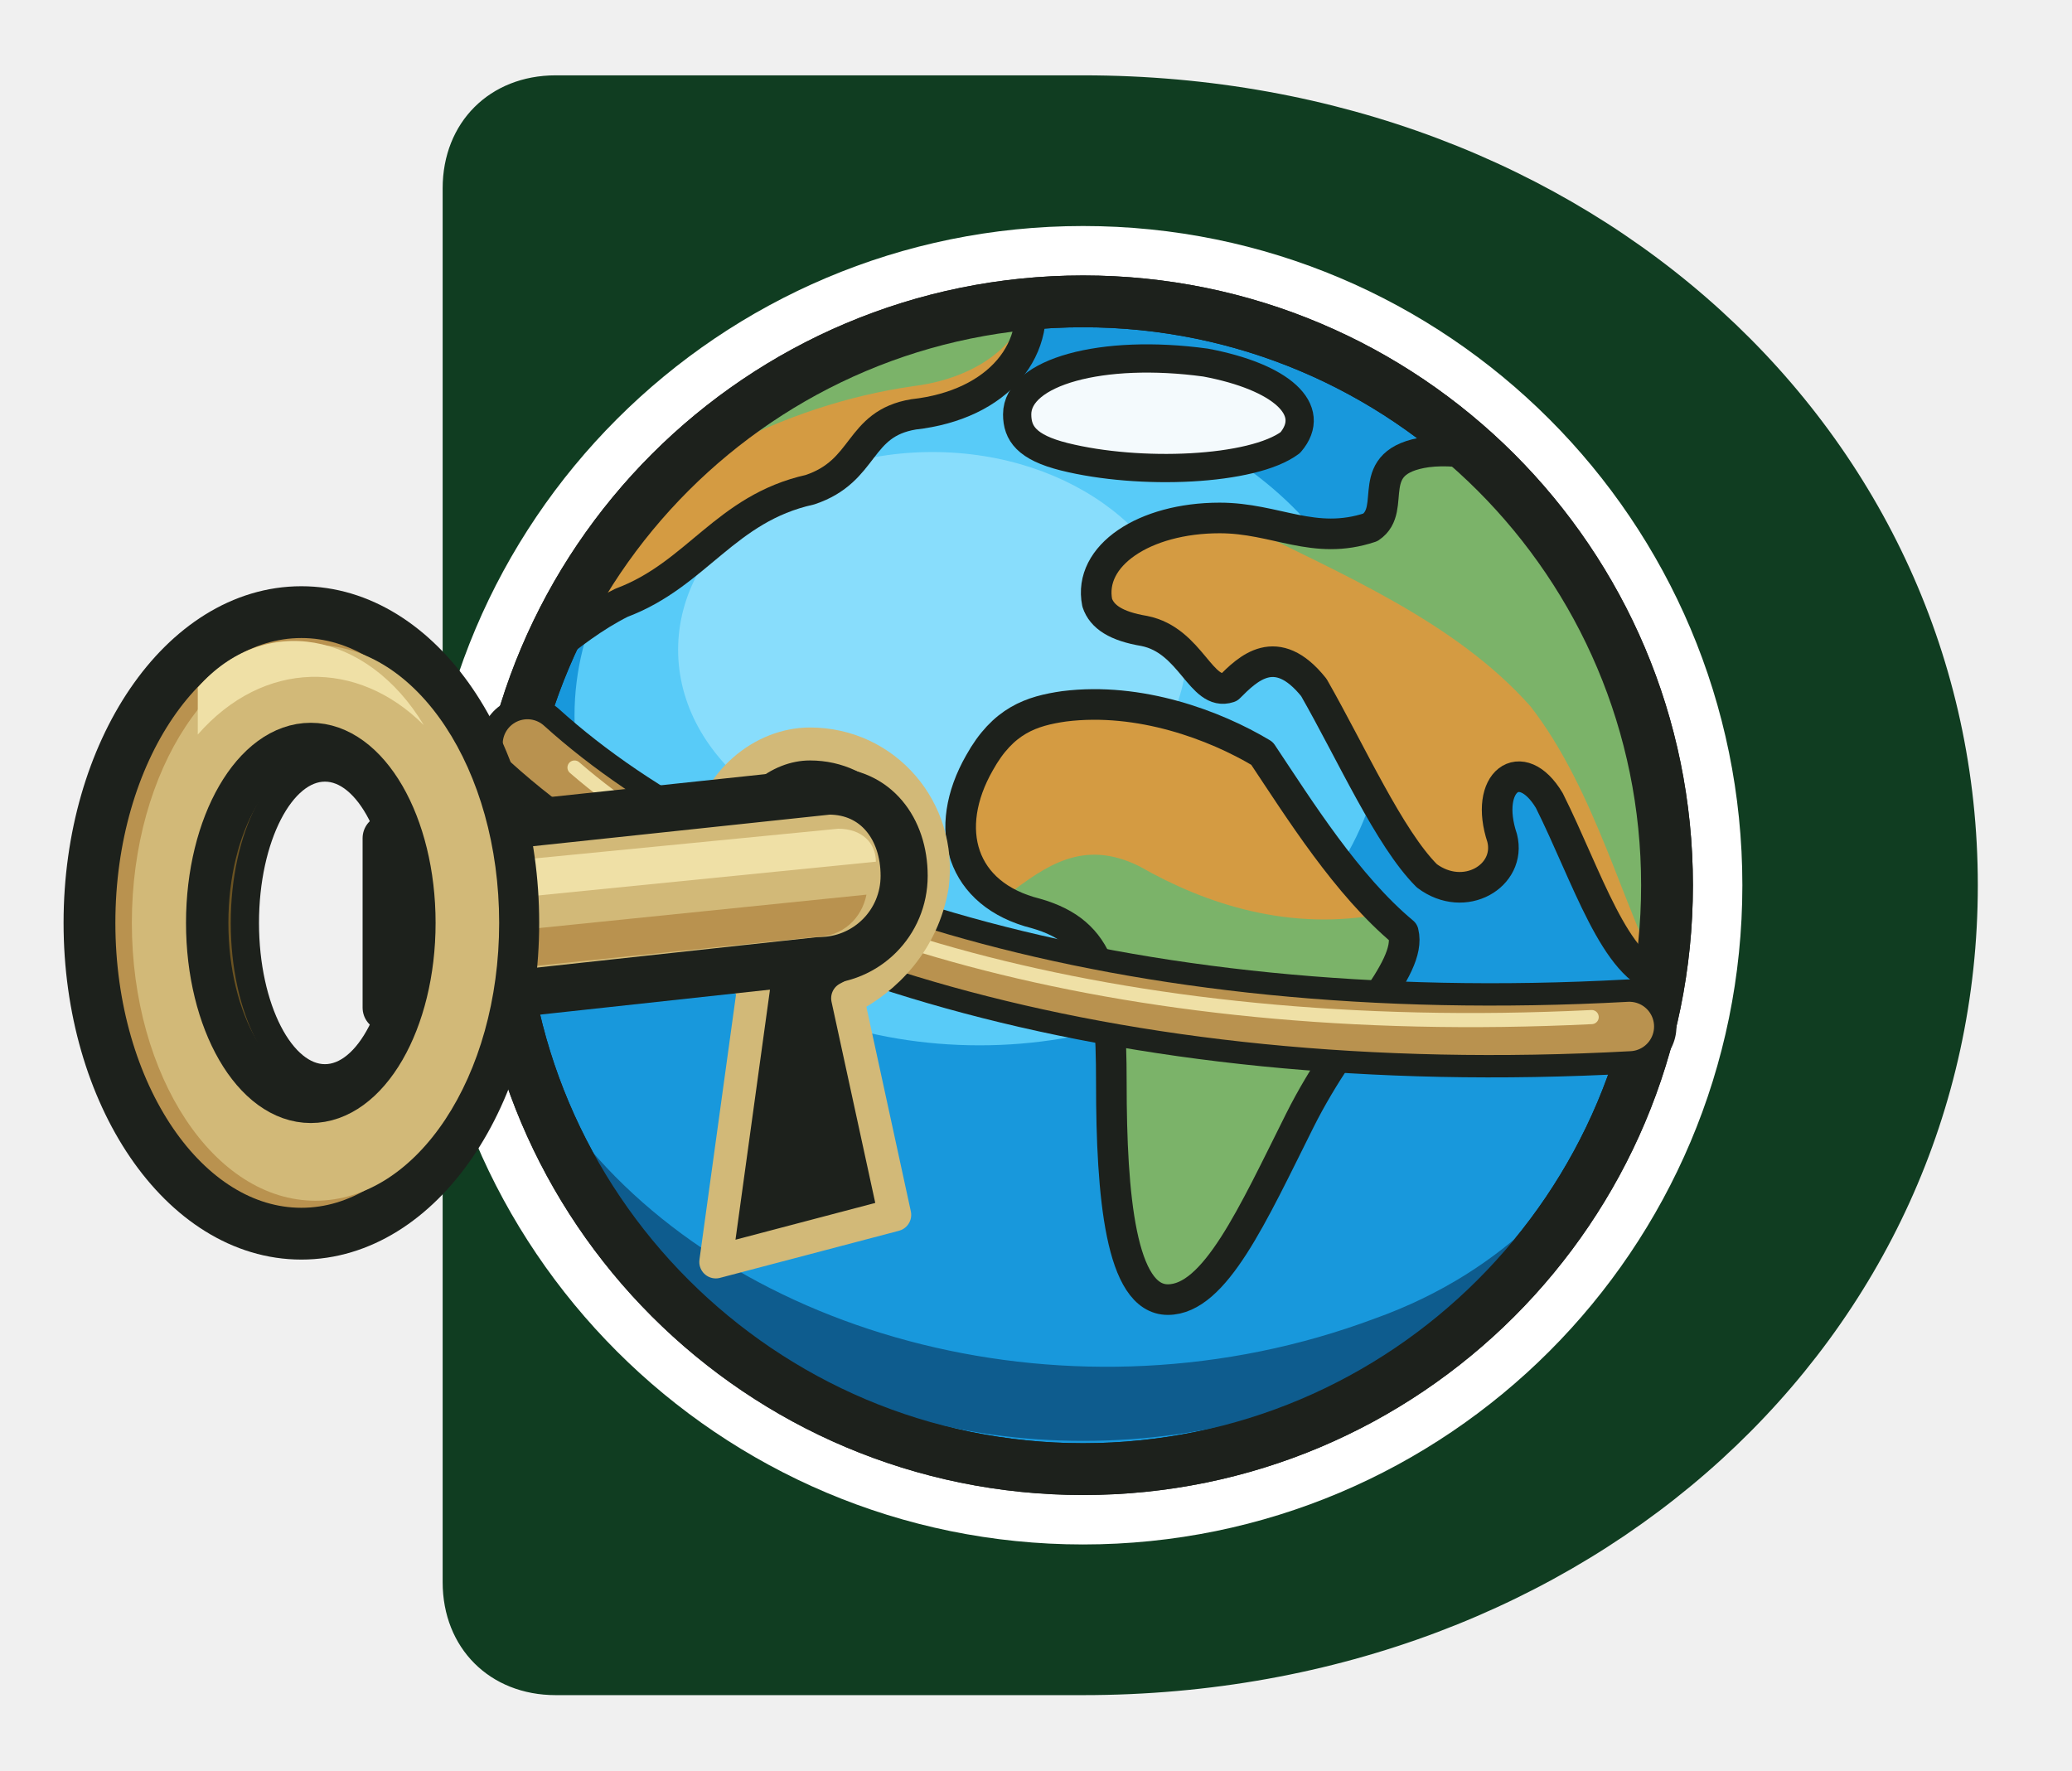
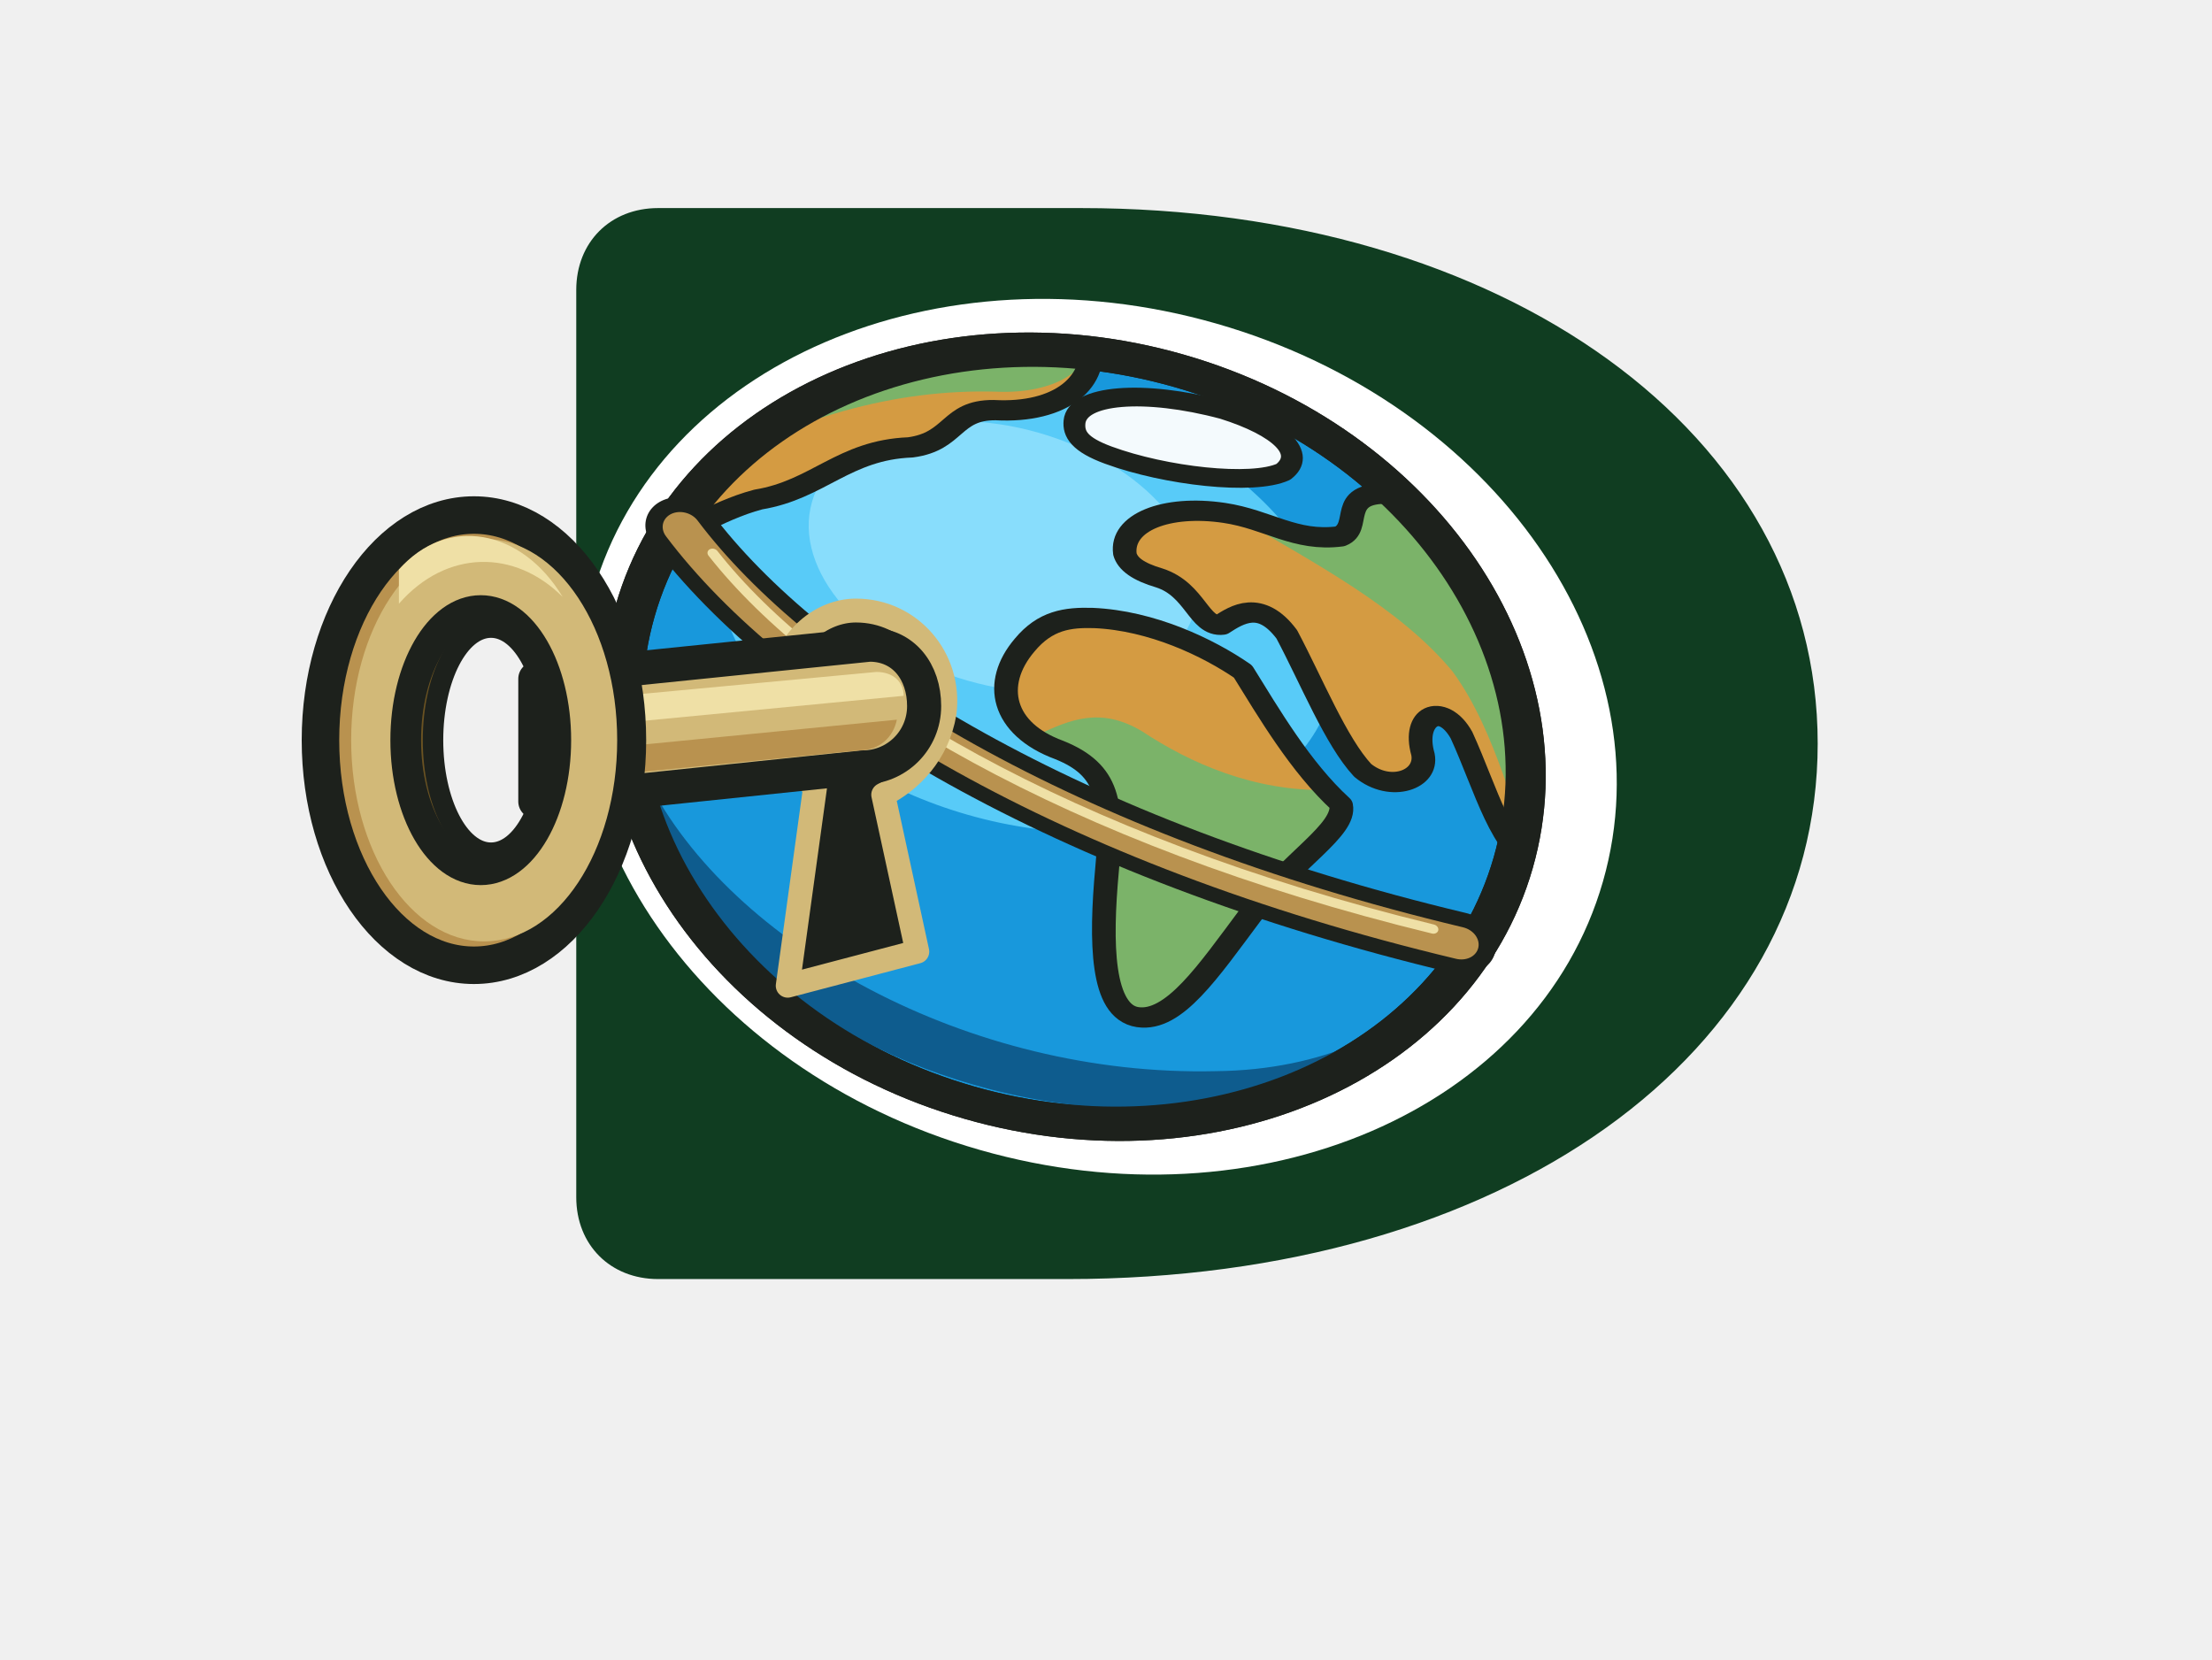
- <svg xmlns="http://www.w3.org/2000/svg" width="880" height="752" viewBox="20 68 440 376">
-   <g>
-     <path d="M 138 84 L 250 84 C 358 84 440 160 440 256 C 440 352 358 428 250 428 L 138 428 C 124 428 114 418 114 404 L 114 108 C 114 94 124 84 138 84 Z" fill="#103D21" />
-     <circle cx="250" cy="256" r="140" fill="#FFFFFF" />
+ <svg xmlns="http://www.w3.org/2000/svg" width="600" height="450" viewBox="205 135 295 190">
+   <g id="Dialogue_Logomark_D" transform="translate(230.0, 98.0) scale(0.45484)">
+     <path d="M 138 108 L 262 108 C 386 108 478 174 478 265 C 478 356 386 422 258 422 L 138 422 C 124 422 114 412 114 398 L 114 132 C 114 118 124 108 138 108 Z" fill="#103D21" />
+     <g transform="translate(267, 263) rotate(16) scale(1.10, 0.90) translate(-250, -256)">
+       <circle cx="250" cy="256" r="140" fill="#FFFFFF" />
+     </g>
    <defs>
-       <clipPath id="globe-clip-r121-35">
+       <clipPath id="globe-clip-r121-4">
        <circle cx="250" cy="256" r="121" />
      </clipPath>
    </defs>
-     <circle cx="250" cy="256" r="124" fill="#1898DC" stroke="#1D211C" stroke-width="11" />
-     <ellipse cx="228" cy="220" rx="86" ry="70" fill="#58CBF8" />
-     <ellipse cx="218" cy="206" rx="54" ry="42" fill="#88DDFC" />
-     <path d="M 142 308 C 176 352 248 372 312 348 C 340 338 358 318 366 298 C 350 344 304 374 250 374 C 198 374 158 346 142 308 Z" fill="#0E5C8E" />
-     <g clip-path="url(#globe-clip-r121-35)">
-       <path d="M 124 214 C 134 164 176 128 238 128 C 242 142 232 154 214 156 C 202 158 204 168 192 172 C 174 176 168 190 152 196 C 140 202 132 212 124 214 Z" fill="#D49B42" />
-       <path d="M 132 192 C 148 156 184 130 238 128 C 240 138 230 148 214 150 C 186 154 160 168 132 192 Z" fill="#7BB369" />
-       <path d="M 124 214 C 134 164 176 128 238 128 C 242 142 232 154 214 156 C 202 158 204 168 192 172 C 174 176 168 190 152 196 C 140 202 132 212 124 214 Z" fill="none" stroke="#1D211C" stroke-width="6.5" stroke-linejoin="round" />
-       <path d="M 236 156 C 236 147 254 142 276 145 C 292 148 300 155 294 162 C 286 168 262 169 246 165 C 238 163 236 160 236 156 Z" fill="#F4FAFD" stroke="#1D211C" stroke-width="6" stroke-linejoin="round" />
-       <path d="M 253 196 C 251 186 263 178 279 178 C 291 178 299 184 311 180 C 317 176 309 166 323 164 C 339 162 359 174 373 198 C 383 220 383 252 373 276 C 363 274 357 254 349 238 C 343 228 335 234 339 246 C 341 254 331 260 323 254 C 315 246 307 228 299 214 C 291 204 285 210 281 214 C 275 216 273 204 263 202 C 257 201 254 199 253 196 Z" fill="#D49B42" />
-       <path d="M 283 179 C 293 179 301 183 311 180 C 317 176 309 166 323 164 C 339 162 359 174 373 198 C 383 220 383 252 373 276 C 365 262 359 236 345 218 C 329 200 305 190 283 179 Z" fill="#7BB369" />
-       <path d="M 253 196 C 251 186 263 178 279 178 C 291 178 299 184 311 180 C 317 176 309 166 323 164 C 339 162 359 174 373 198 C 383 220 383 252 373 276 C 363 274 357 254 349 238 C 343 228 335 234 339 246 C 341 254 331 260 323 254 C 315 246 307 228 299 214 C 291 204 285 210 281 214 C 275 216 273 204 263 202 C 257 201 254 199 253 196 Z" fill="none" stroke="#1D211C" stroke-width="6.5" stroke-linejoin="round" />
-       <path d="M 246 218 C 262 216 278 222 288 228 C 296 240 306 256 318 266 C 320 274 306 286 296 306 C 286 326 278 344 268 344 C 258 344 256 322 256 298 C 256 276 254 266 240 262 C 224 258 220 244 228 230 C 233 221 239 219 246 218 Z" fill="#7BB369" />
-       <path d="M 246 218 C 262 216 278 222 288 228 C 295 238 303 252 314 262 C 294 266 276 260 262 252 C 250 246 242 252 234 258 C 222 254 220 242 228 230 C 233 221 239 219 246 218 Z" fill="#D49B42" />
-       <path d="M 246 218 C 262 216 278 222 288 228 C 296 240 306 256 318 266 C 320 274 306 286 296 306 C 286 326 278 344 268 344 C 258 344 256 322 256 298 C 256 276 254 266 240 262 C 224 258 220 244 228 230 C 233 221 239 219 246 218 Z" fill="none" stroke="#1D211C" stroke-width="6.5" stroke-linejoin="round" />
+     <g transform="translate(260, 263) rotate(16) scale(1.08, 0.90) translate(-250, -256)">
+       <circle cx="250" cy="256" r="124" fill="#1898DC" stroke="#1D211C" stroke-width="11" />
+       <ellipse cx="228" cy="220" rx="86" ry="70" fill="#58CBF8" />
+       <ellipse cx="218" cy="206" rx="54" ry="42" fill="#88DDFC" />
+       <path d="M 142 308 C 176 352 248 372 312 348 C 340 338 358 318 366 298 C 350 344 304 374 250 374 C 198 374 158 346 142 308 Z" fill="#0E5C8E" />
+       <g clip-path="url(#globe-clip-r121-4)">
+         <g transform="translate(256, 254) rotate(-9) translate(-250, -256)">
+           <path d="M 124 214 C 134 164 176 128 238 128 C 242 142 232 154 214 156 C 202 158 204 168 192 172 C 174 176 168 190 152 196 C 140 202 132 212 124 214 Z" fill="#D49B42" />
+           <path d="M 132 192 C 148 156 184 130 238 128 C 240 138 230 148 214 150 C 186 154 160 168 132 192 Z" fill="#7BB369" />
+           <path d="M 124 214 C 134 164 176 128 238 128 C 242 142 232 154 214 156 C 202 158 204 168 192 172 C 174 176 168 190 152 196 C 140 202 132 212 124 214 Z" fill="none" stroke="#1D211C" stroke-width="6.5" stroke-linejoin="round" />
+           <path d="M 236 156 C 236 147 254 142 276 145 C 292 148 300 155 294 162 C 286 168 262 169 246 165 C 238 163 236 160 236 156 Z" fill="#F4FAFD" stroke="#1D211C" stroke-width="6" stroke-linejoin="round" />
+           <path d="M 253 196 C 251 186 263 178 279 178 C 291 178 299 184 311 180 C 317 176 309 166 323 164 C 339 162 359 174 373 198 C 383 220 383 252 373 276 C 363 274 357 254 349 238 C 343 228 335 234 339 246 C 341 254 331 260 323 254 C 315 246 307 228 299 214 C 291 204 285 210 281 214 C 275 216 273 204 263 202 C 257 201 254 199 253 196 Z" fill="#D49B42" />
+           <path d="M 283 179 C 293 179 301 183 311 180 C 317 176 309 166 323 164 C 339 162 359 174 373 198 C 383 220 383 252 373 276 C 365 262 359 236 345 218 C 329 200 305 190 283 179 Z" fill="#7BB369" />
+           <path d="M 253 196 C 251 186 263 178 279 178 C 291 178 299 184 311 180 C 317 176 309 166 323 164 C 339 162 359 174 373 198 C 383 220 383 252 373 276 C 363 274 357 254 349 238 C 343 228 335 234 339 246 C 341 254 331 260 323 254 C 315 246 307 228 299 214 C 291 204 285 210 281 214 C 275 216 273 204 263 202 C 257 201 254 199 253 196 Z" fill="none" stroke="#1D211C" stroke-width="6.5" stroke-linejoin="round" />
+           <path d="M 246 218 C 262 216 278 222 288 228 C 296 240 306 256 318 266 C 320 274 306 286 296 306 C 286 326 278 344 268 344 C 258 344 256 322 256 298 C 256 276 254 266 240 262 C 224 258 220 244 228 230 C 233 221 239 219 246 218 Z" fill="#7BB369" />
+           <path d="M 246 218 C 262 216 278 222 288 228 C 295 238 303 252 314 262 C 294 266 276 260 262 252 C 250 246 242 252 234 258 C 222 254 220 242 228 230 C 233 221 239 219 246 218 Z" fill="#D49B42" />
+           <path d="M 246 218 C 262 216 278 222 288 228 C 296 240 306 256 318 266 C 320 274 306 286 296 306 C 286 326 278 344 268 344 C 258 344 256 322 256 298 C 256 276 254 266 240 262 C 224 258 220 244 228 230 C 233 221 239 219 246 218 Z" fill="none" stroke="#1D211C" stroke-width="6.5" stroke-linejoin="round" />
+         </g>
+       </g>
+       <circle cx="250" cy="256" r="124" fill="none" stroke="#1D211C" stroke-width="11" />
+       <path d="M 132 226 C 174 264 256 292 366 286" fill="none" stroke="#1D211C" stroke-width="20" stroke-linecap="round" />
+       <path d="M 132 226 C 174 264 256 292 366 286" fill="none" stroke="#B9924F" stroke-width="10.5" stroke-linecap="round" />
+       <path d="M 142 231 C 180 264 256 289 358 284" fill="none" stroke="#EFE0A6" stroke-width="3" stroke-linecap="round" />
    </g>
-     <circle cx="250" cy="256" r="124" fill="none" stroke="#1D211C" stroke-width="11" />
-     <path d="M 132 226 C 174 264 256 292 366 286" fill="none" stroke="#1D211C" stroke-width="20" stroke-linecap="round" />
-     <path d="M 132 226 C 174 264 256 292 366 286" fill="none" stroke="#B9924F" stroke-width="10.5" stroke-linecap="round" />
-     <path d="M 142 231 C 180 264 256 289 358 284" fill="none" stroke="#EFE0A6" stroke-width="3" stroke-linecap="round" />
-     <path d="M 192 226 C 208 226 220 240 218 256 C 216 268 208 276 200 280 L 210 326 L 172 336 L 180 278 C 172 270 168 258 170 246 C 172 234 182 226 192 226 Z" fill="#1D211C" stroke="#D2B978" stroke-width="7" stroke-linejoin="round" />
-     <path d="M 192 231 C 204 231 213 242 211 255 C 209 265 202 272 195 276 L 203 319 L 179 326 L 186 275 C 179 268 175 258 177 248 C 179 238 185 231 192 231 Z" fill="#1D211C" />
-     <path d="M 102 246 L 196 236 C 206 236 212 244 212 254 C 212 264 204 272 194 272 L 102 282 Z" fill="#D2B978" stroke="#1D211C" stroke-width="10" stroke-linejoin="round" />
-     <path d="M 106 253 L 198 244 C 203 244 206 247 206 251 L 106 261 Z" fill="#EFE0A6" />
-     <path d="M 106 268 L 204 258 C 203 263 199 267 193 267 L 106 276 Z" fill="#B9924F" />
+     <path d="M 196 226 C 212 226 224 240 222 256 C 220 268 212 276 204 280 L 214 326 L 176 336 L 184 278 C 176 270 172 258 174 246 C 176 234 186 226 196 226 Z" fill="#1D211C" stroke="#D2B978" stroke-width="7" stroke-linejoin="round" />
+     <path d="M 196 231 C 208 231 217 242 215 255 C 213 265 206 272 199 276 L 207 319 L 183 326 L 190 275 C 183 268 179 258 181 248 C 183 238 189 231 196 231 Z" fill="#1D211C" />
+     <path d="M 102 246 L 200 236 C 210 236 216 244 216 254 C 216 264 208 272 198 272 L 102 282 Z" fill="#D2B978" stroke="#1D211C" stroke-width="10" stroke-linejoin="round" />
+     <path d="M 106 253 L 202 244 C 207 244 210 247 210 251 L 106 261 Z" fill="#EFE0A6" />
+     <path d="M 106 268 L 208 258 C 207 263 203 267 197 267 L 106 276 Z" fill="#B9924F" />
    <path d="M 39.00 264.00 C 39.00 227.55 59.15 198.00 84.00 198.00 C 108.85 198.00 129.00 227.55 129.00 264.00 C 129.00 300.45 108.85 330.00 84.00 330.00 C 59.15 330.00 39.00 300.45 39.00 264.00 Z M 72.00 264.00 C 72.00 282.23 79.61 297.00 89.00 297.00 C 98.39 297.00 106.00 282.23 106.00 264.00 C 106.00 245.77 98.39 231.00 89.00 231.00 C 79.61 231.00 72.00 245.77 72.00 264.00 Z" fill="#B9924F" fill-rule="evenodd" />
    <path d="M 39.00 264.00 C 39.00 227.55 59.15 198.00 84.00 198.00 C 108.85 198.00 129.00 227.55 129.00 264.00 C 129.00 300.45 108.85 330.00 84.00 330.00 C 59.15 330.00 39.00 300.45 39.00 264.00 Z" fill="none" stroke="#1D211C" stroke-width="11" />
    <path d="M 48.00 264.00 C 48.00 231.42 65.46 205.00 87.00 205.00 C 108.54 205.00 126.00 231.42 126.00 264.00 C 126.00 296.58 108.54 323.00 87.00 323.00 C 65.46 323.00 48.00 296.58 48.00 264.00 Z M 72.00 264.00 C 72.00 282.23 79.61 297.00 89.00 297.00 C 98.39 297.00 106.00 282.23 106.00 264.00 C 106.00 245.77 98.39 231.00 89.00 231.00 C 79.61 231.00 72.00 245.77 72.00 264.00 Z" fill="#D2B978" fill-rule="evenodd" />
    <path d="M 62 214 C 76 198 98 202 110 222 C 96 208 76 208 62 224 Z" fill="#EFE0A6" />
    <path d="M 64.00 264.00 C 64.00 243.01 73.85 226.00 86.00 226.00 C 98.15 226.00 108.00 243.01 108.00 264.00 C 108.00 284.99 98.15 302.00 86.00 302.00 C 73.85 302.00 64.00 284.99 64.00 264.00 Z M 72.00 264.00 C 72.00 282.23 79.61 297.00 89.00 297.00 C 98.39 297.00 106.00 282.23 106.00 264.00 C 106.00 245.77 98.39 231.00 89.00 231.00 C 79.61 231.00 72.00 245.77 72.00 264.00 Z" fill="#6B5322" fill-rule="evenodd" />
    <path d="M 64.00 264.00 C 64.00 243.01 73.85 226.00 86.00 226.00 C 98.15 226.00 108.00 243.01 108.00 264.00 C 108.00 284.99 98.15 302.00 86.00 302.00 C 73.85 302.00 64.00 284.99 64.00 264.00 Z" fill="none" stroke="#1D211C" stroke-width="9" />
    <path d="M 72.00 264.00 C 72.00 245.77 79.61 231.00 89.00 231.00 C 98.39 231.00 106.00 245.77 106.00 264.00 C 106.00 282.23 98.39 297.00 89.00 297.00 C 79.61 297.00 72.00 282.23 72.00 264.00 Z" fill="none" stroke="#1D211C" stroke-width="6" />
  </g>
</svg>
